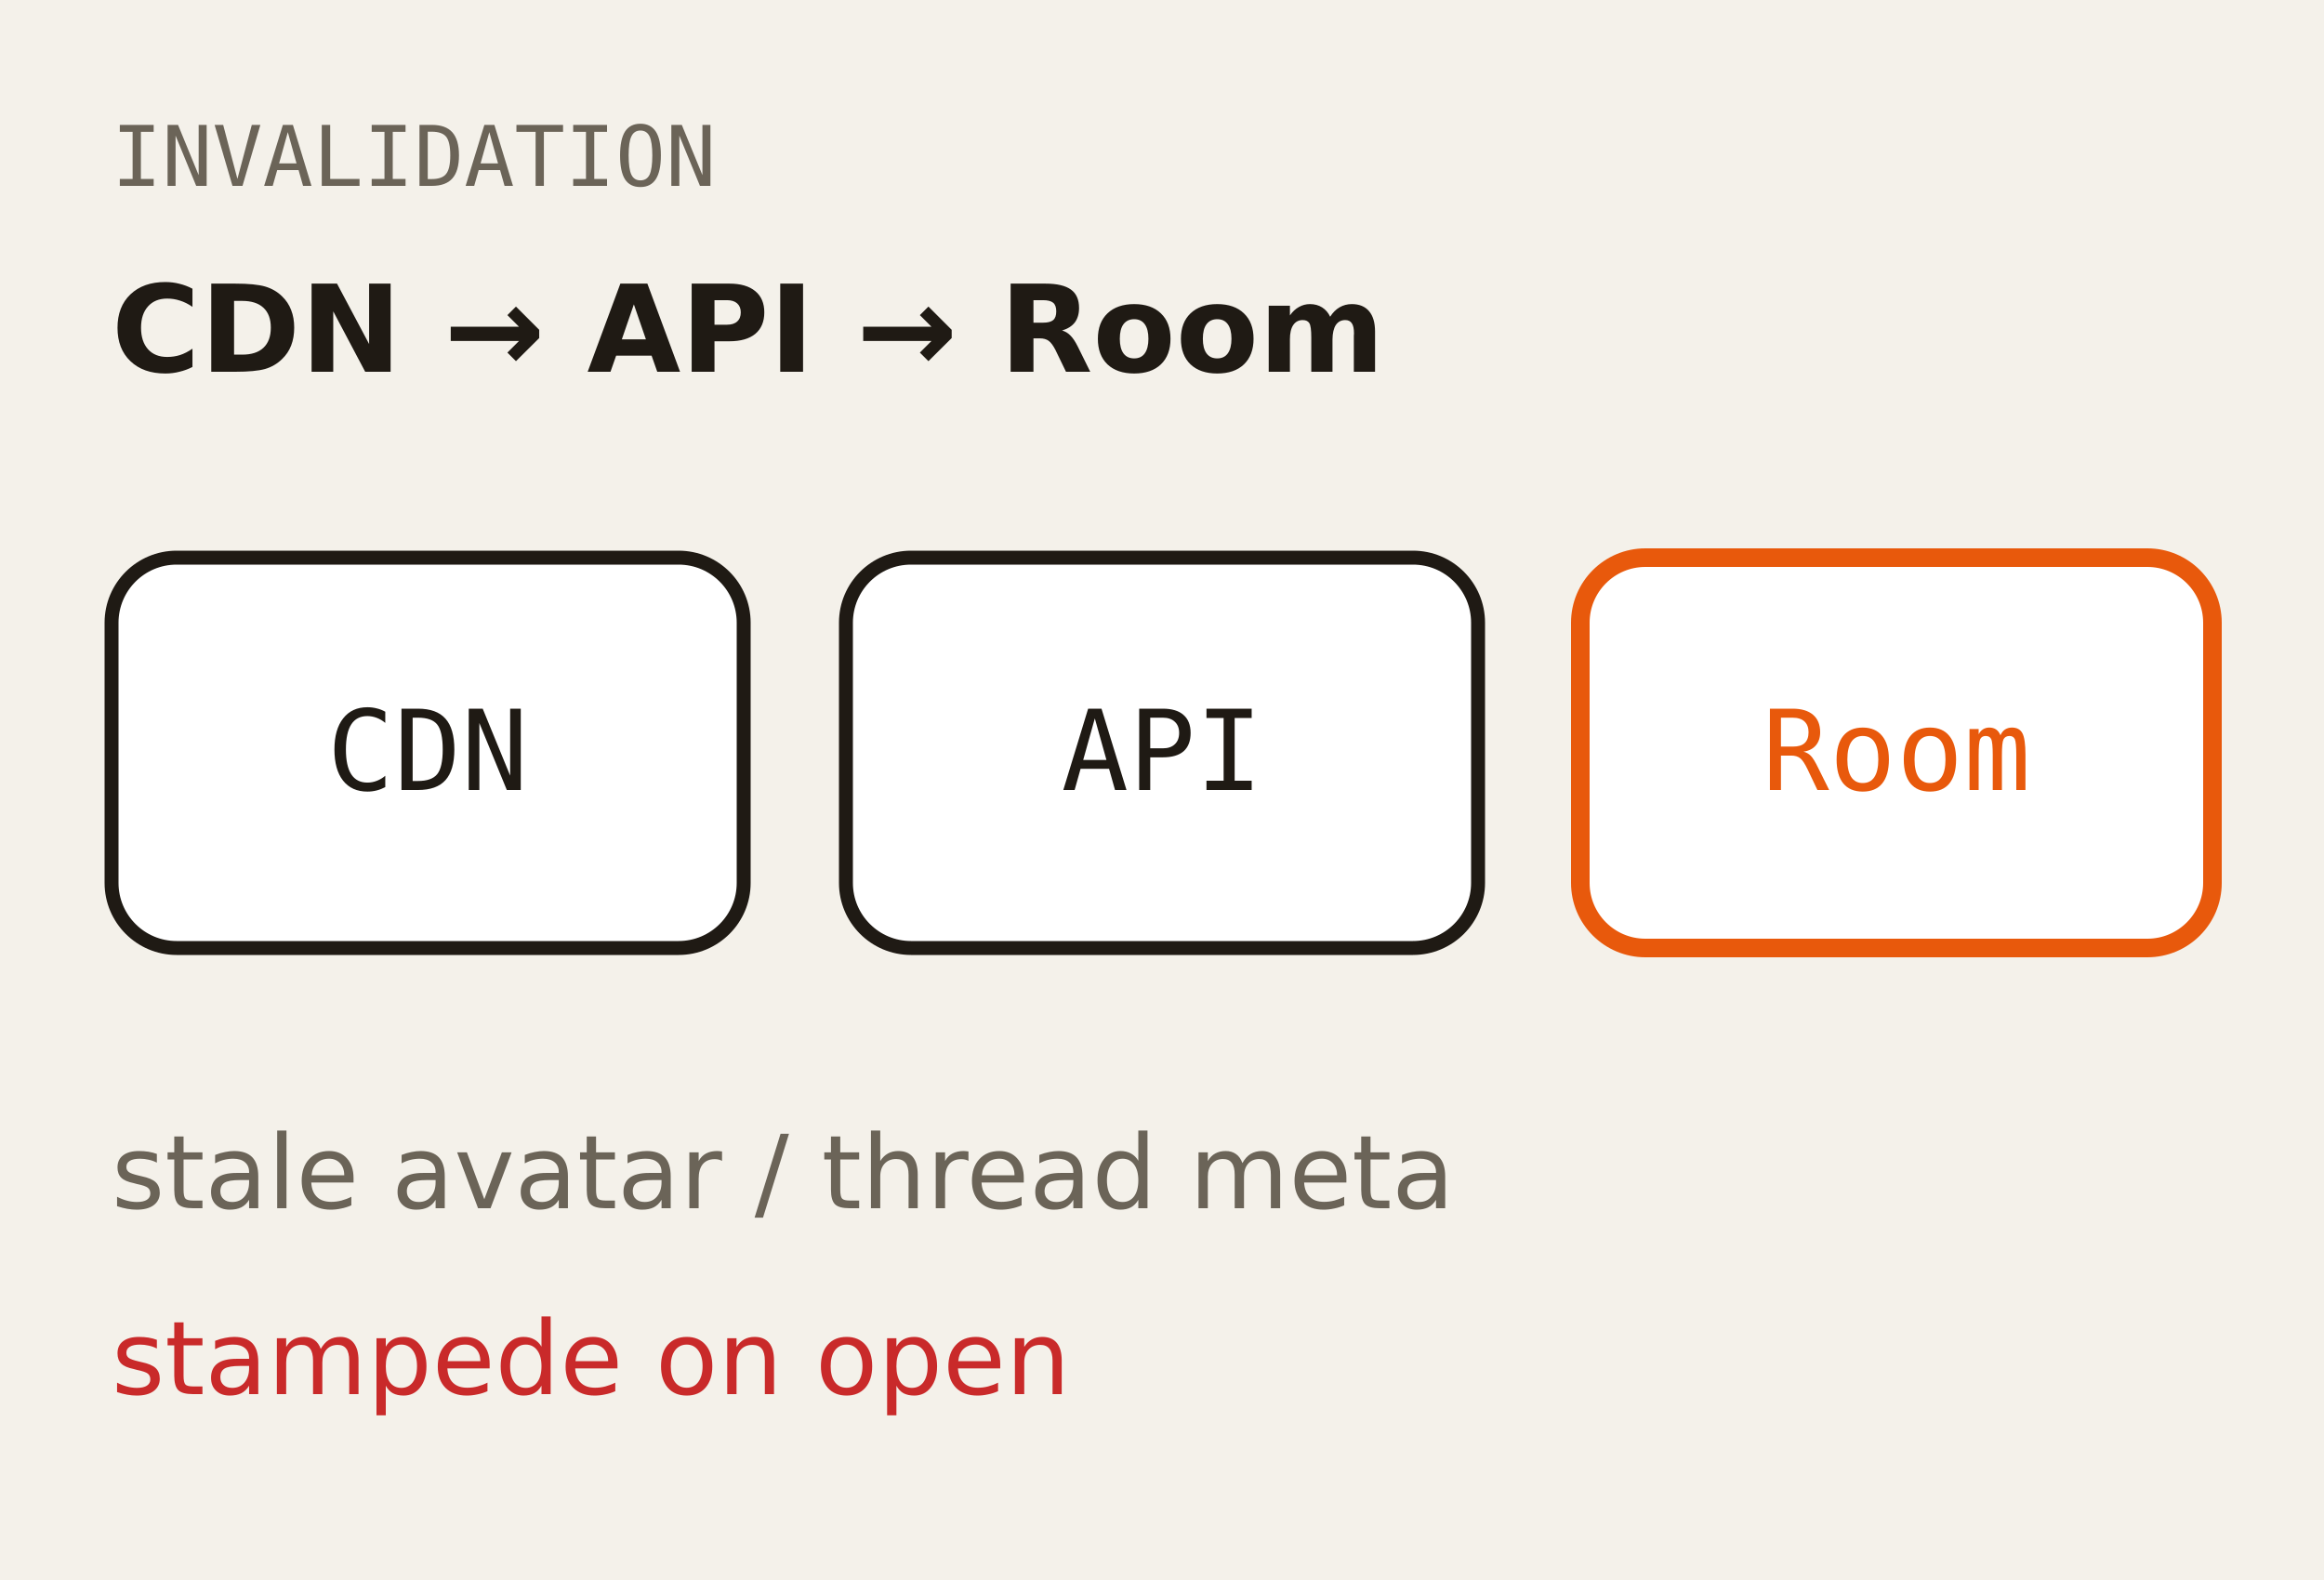
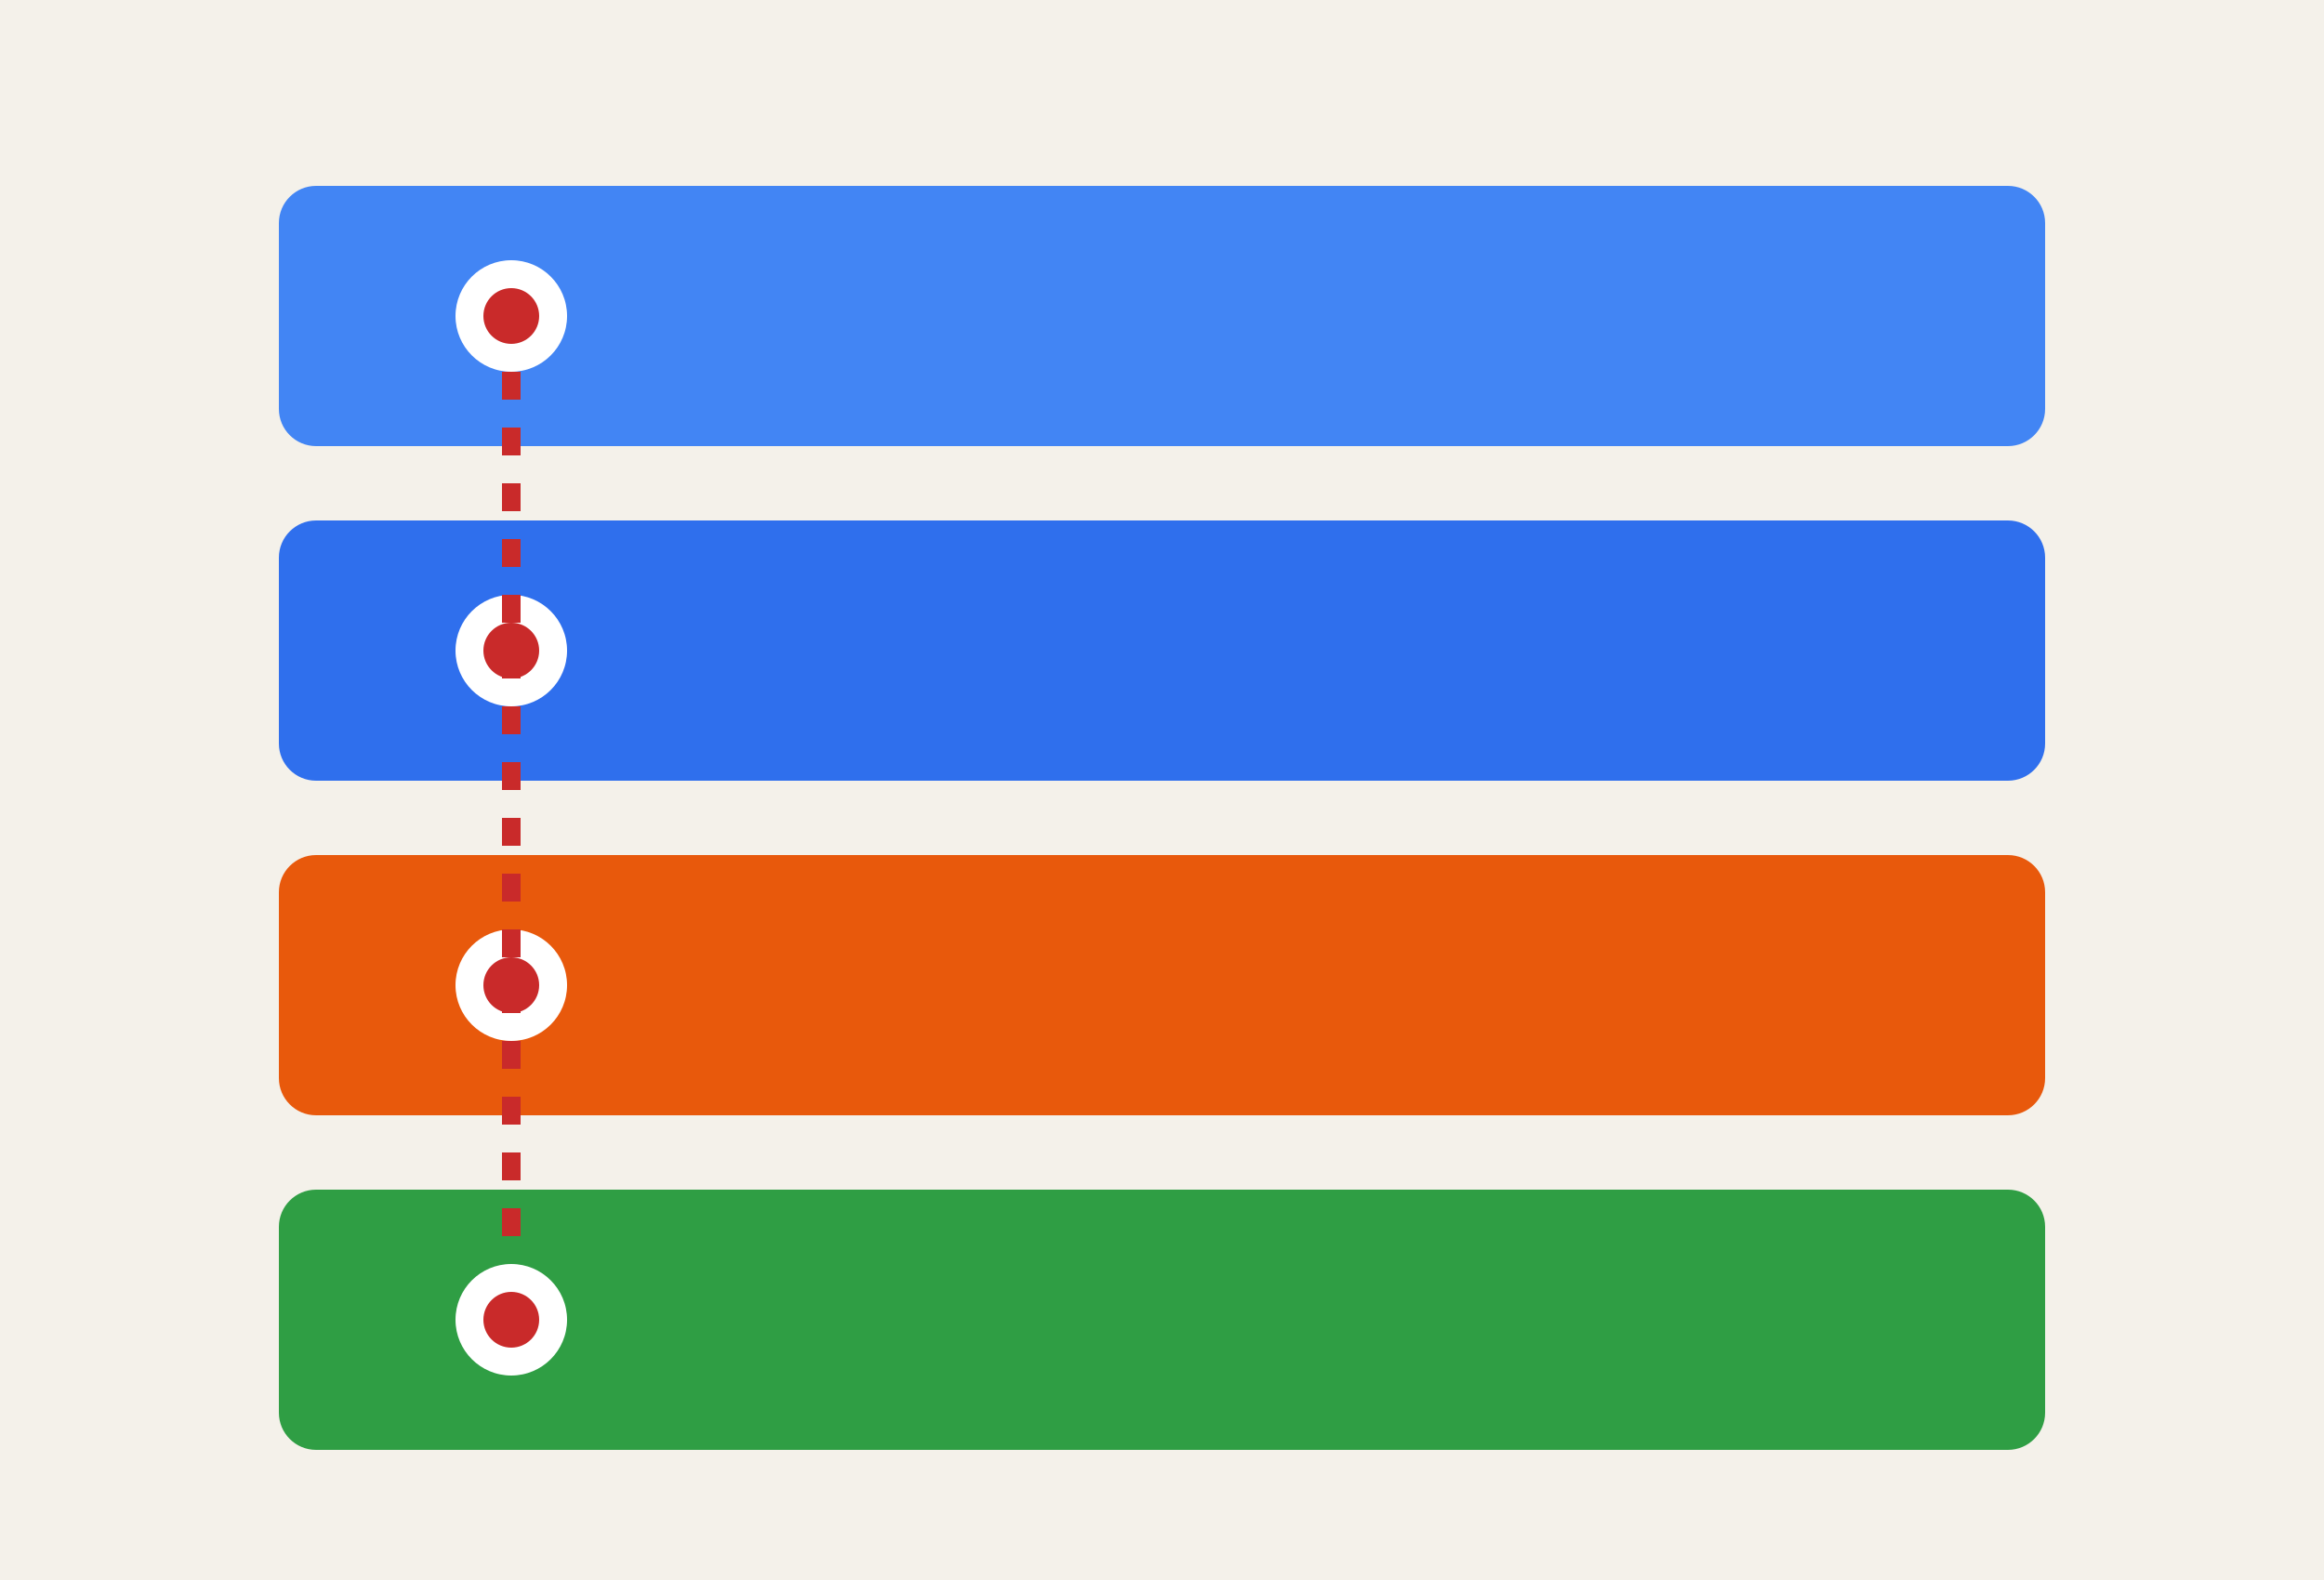
<svg xmlns="http://www.w3.org/2000/svg" width="250" height="170" viewBox="0 0 250 170">
  <rect width="250" height="170" fill="#f4f1ea" />
-   <text x="12" y="20" font-family="DejaVu Sans Mono, Menlo, monospace" font-size="9" fill="#6b6458">INVALIDATION</text>
-   <text x="12" y="40" font-weight="700" font-family="DejaVu Sans, Helvetica, Arial, sans-serif" font-size="13" fill="#1f1a14">CDN → API → Room</text>
-   <rect x="12" y="60" width="68" height="42" rx="7" fill="#ffffff" stroke="#1f1a14" stroke-width="1.5" />
-   <text x="46" y="85" text-anchor="middle" font-family="DejaVu Sans Mono, Menlo, monospace" font-size="12" fill="#1f1a14">CDN</text>
-   <rect x="91" y="60" width="68" height="42" rx="7" fill="#ffffff" stroke="#1f1a14" stroke-width="1.5" />
-   <text x="125" y="85" text-anchor="middle" font-family="DejaVu Sans Mono, Menlo, monospace" font-size="12" fill="#1f1a14">API</text>
-   <rect x="170" y="60" width="68" height="42" rx="7" fill="#ffffff" stroke="#e8590c" stroke-width="2" />
-   <text x="204" y="85" text-anchor="middle" font-family="DejaVu Sans Mono, Menlo, monospace" font-size="12" fill="#e8590c">Room</text>
-   <text x="12" y="130" font-family="DejaVu Sans, Helvetica, Arial, sans-serif" font-size="11" fill="#6b6458">stale avatar / thread meta</text>
-   <text x="12" y="150" font-family="DejaVu Sans, Helvetica, Arial, sans-serif" font-size="11" fill="#c92a2a">stampede on open</text>
+   <rect x="30" y="20" width="190" height="28" rx="4" fill="#4285f4" />
+   <rect x="30" y="56" width="190" height="28" rx="4" fill="#2f6fed" />
+   <rect x="30" y="92" width="190" height="28" rx="4" fill="#e8590c" />
+   <rect x="30" y="128" width="190" height="28" rx="4" fill="#2f9e44" />
+   <g fill="#fff">
+     <circle cx="55" cy="34" r="6" />
+     <circle cx="55" cy="70" r="6" />
+     <circle cx="55" cy="106" r="6" />
+     <circle cx="55" cy="142" r="6" />
+   </g>
+   <g fill="#c92a2a">
+     <circle cx="55" cy="34" r="3" />
+     <circle cx="55" cy="70" r="3" />
+     <circle cx="55" cy="106" r="3" />
+     <circle cx="55" cy="142" r="3" />
+   </g>
+   <path d="M55 40 L55 136" stroke="#c92a2a" stroke-width="2" stroke-dasharray="3 3" />
</svg>
